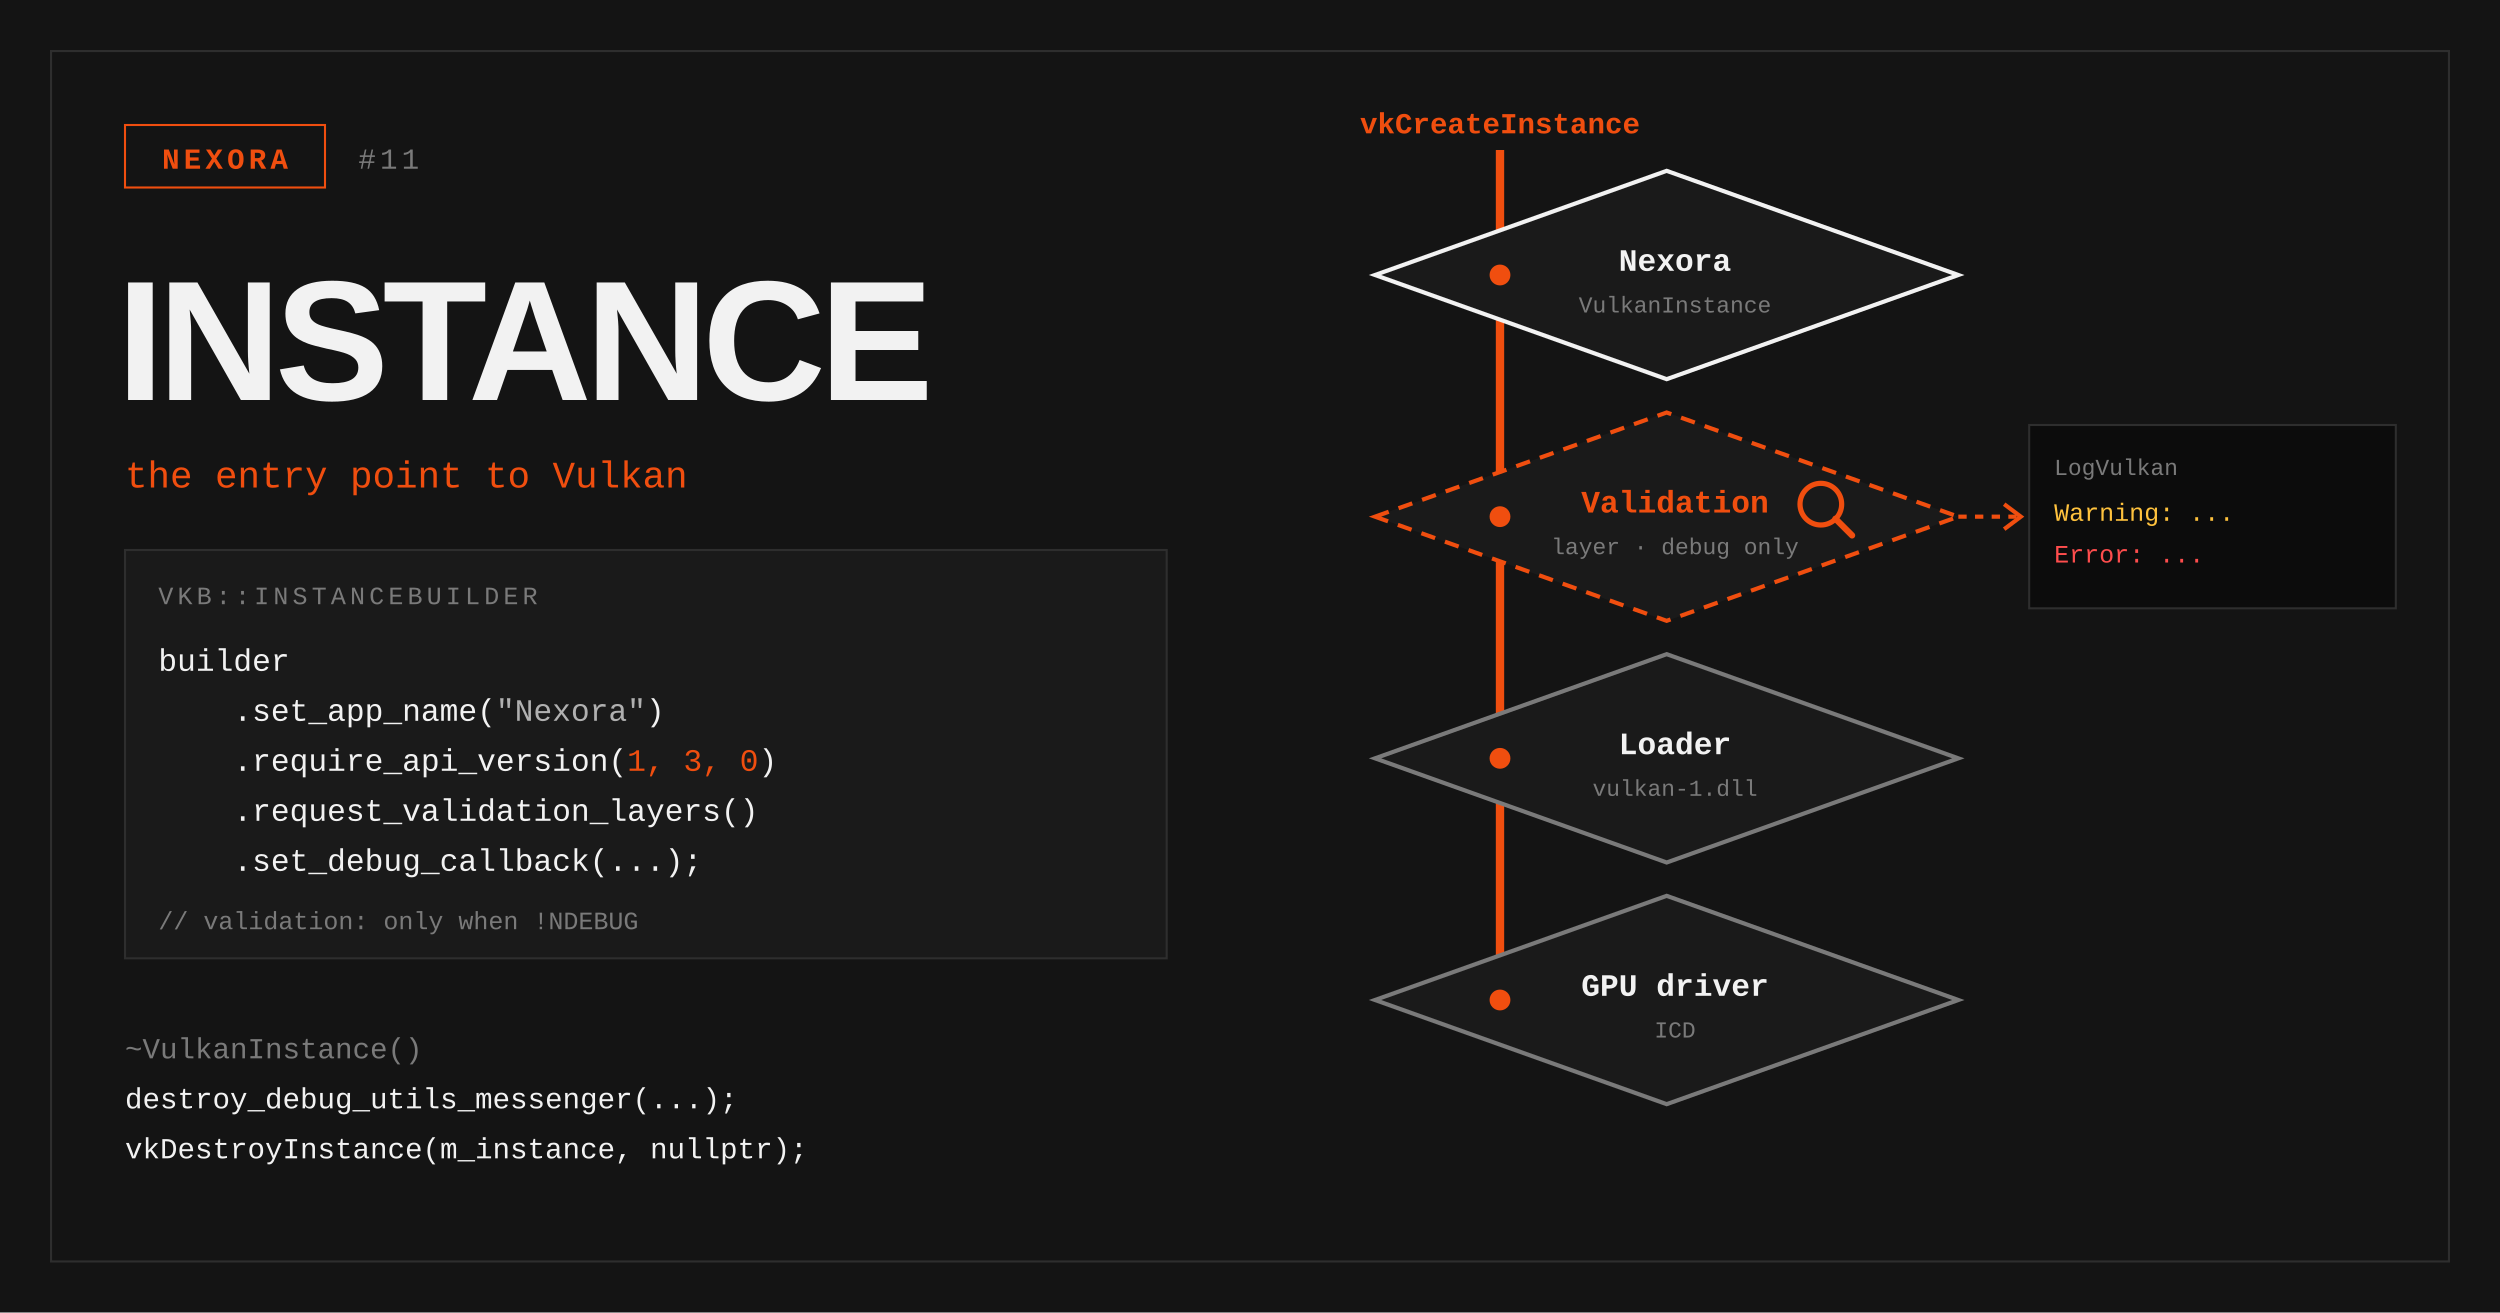
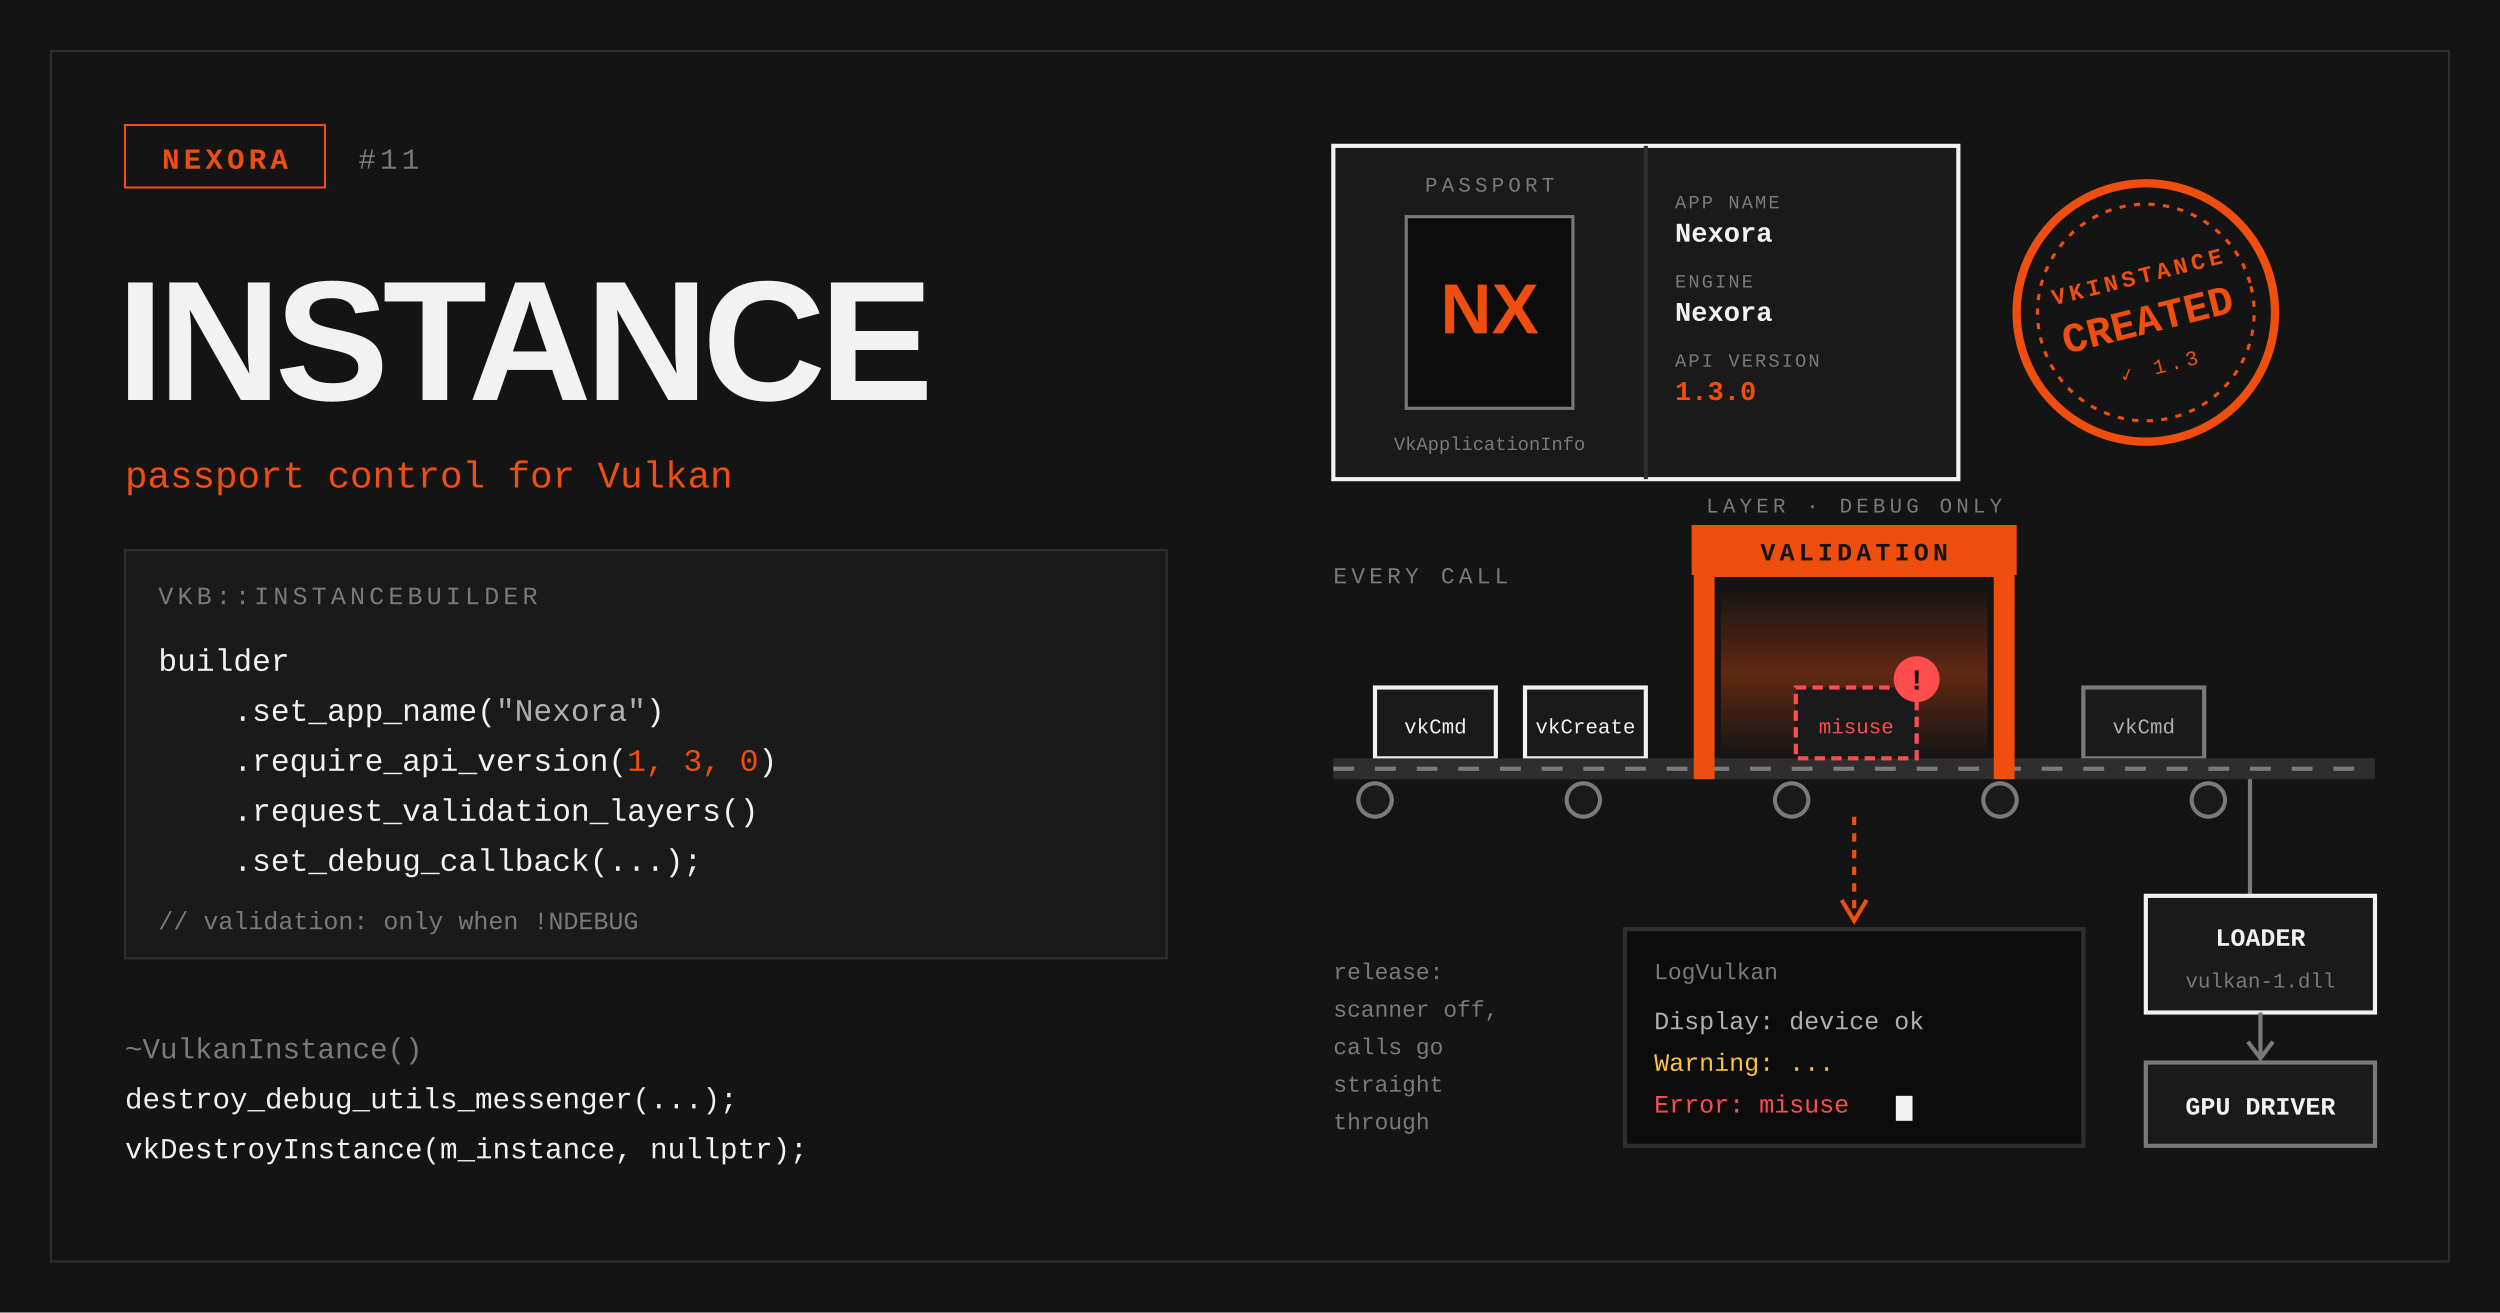
<svg xmlns="http://www.w3.org/2000/svg" viewBox="0 0 1200 630" width="1200" height="630">
+   <defs>
+     <linearGradient id="xray" x1="0" y1="0" x2="0" y2="1">
+       <stop offset="0" stop-color="#F04E0F" stop-opacity="0" />
+       <stop offset="0.5" stop-color="#F04E0F" stop-opacity="0.35" />
+       <stop offset="1" stop-color="#F04E0F" stop-opacity="0" />
+     </linearGradient>
+   </defs>
  <rect width="1200" height="630" fill="#141414" />
  <rect x="24.5" y="24.5" width="1151" height="581" fill="none" stroke="#2E2E2E" />
  <rect x="60" y="60" width="96" height="30" fill="none" stroke="#F04E0F" />
  <text x="108" y="81" font-family="'JetBrains Mono', Consolas, 'Courier New', monospace" font-size="14" font-weight="700" fill="#F04E0F" text-anchor="middle" letter-spacing="2">NEXORA</text>
  <text x="172" y="81" font-family="'JetBrains Mono', Consolas, 'Courier New', monospace" font-size="14" fill="#7A7A7A" letter-spacing="2">#11</text>
  <text x="56" y="192" font-family="'Inter Tight', 'Segoe UI', Arial, sans-serif" font-size="82" font-weight="900" fill="#F2F2F2" letter-spacing="-3">INSTANCE</text>
-   <text x="60" y="234" font-family="'JetBrains Mono', Consolas, 'Courier New', monospace" font-size="18" fill="#F04E0F">the entry point to Vulkan</text>
+   <text x="60" y="234" font-family="'JetBrains Mono', Consolas, 'Courier New', monospace" font-size="18" fill="#F04E0F">passport control for Vulkan</text>
  <rect x="60" y="264" width="500" height="196" fill="#1A1A1A" stroke="#2E2E2E" />
  <text x="76" y="290" font-family="'JetBrains Mono', Consolas, 'Courier New', monospace" font-size="12" fill="#7A7A7A" letter-spacing="2">VKB::INSTANCEBUILDER</text>
  <text font-family="'JetBrains Mono', Consolas, 'Courier New', monospace" font-size="15" fill="#F2F2F2" xml:space="preserve">
    <tspan x="76" y="322">builder</tspan>
    <tspan x="76" y="346">    .set_app_name(<tspan fill="#B0B0B0">"Nexora"</tspan>)</tspan>
    <tspan x="76" y="370">    .require_api_version(<tspan fill="#F04E0F">1, 3, 0</tspan>)</tspan>
    <tspan x="76" y="394">    .request_validation_layers()</tspan>
    <tspan x="76" y="418">    .set_debug_callback(...);</tspan>
  </text>
  <text x="76" y="446" font-family="'JetBrains Mono', Consolas, 'Courier New', monospace" font-size="12" fill="#7A7A7A">// validation: only when !NDEBUG</text>
  <text x="60" y="508" font-family="'JetBrains Mono', Consolas, 'Courier New', monospace" font-size="14" fill="#7A7A7A">~VulkanInstance()</text>
  <text x="60" y="532" font-family="'JetBrains Mono', Consolas, 'Courier New', monospace" font-size="14" fill="#F2F2F2">destroy_debug_utils_messenger(...);</text>
  <text x="60" y="556" font-family="'JetBrains Mono', Consolas, 'Courier New', monospace" font-size="14" fill="#F2F2F2">vkDestroyInstance(m_instance, nullptr);</text>
-   <text x="720" y="64" font-family="'JetBrains Mono', Consolas, 'Courier New', monospace" font-size="14" font-weight="700" fill="#F04E0F" text-anchor="middle">vkCreateInstance</text>
-   <line x1="720" y1="72" x2="720" y2="110.571" stroke="#F04E0F" stroke-width="4" />
-   <line x1="720" y1="153.429" x2="720" y2="226.571" stroke="#F04E0F" stroke-width="4" />
-   <line x1="720" y1="269.429" x2="720" y2="342.571" stroke="#F04E0F" stroke-width="4" />
-   <line x1="720" y1="385.429" x2="720" y2="458.571" stroke="#F04E0F" stroke-width="4" />
-   <polygon points="660,132 800,82 940,132 800,182" fill="#1A1A1A" stroke="#F2F2F2" stroke-width="2" />
-   <circle cx="720" cy="132" r="5" fill="#F04E0F" />
-   <text x="804" y="130" font-family="'JetBrains Mono', Consolas, 'Courier New', monospace" font-size="15" font-weight="700" fill="#F2F2F2" text-anchor="middle">Nexora</text>
-   <text x="804" y="150" font-family="'JetBrains Mono', Consolas, 'Courier New', monospace" font-size="11" fill="#7A7A7A" text-anchor="middle">VulkanInstance</text>
-   <polygon points="660,248 800,198 940,248 800,298" fill="#1A1A1A" stroke="#F04E0F" stroke-width="2" stroke-dasharray="7 5" />
-   <circle cx="720" cy="248" r="5" fill="#F04E0F" />
-   <text x="804" y="246" font-family="'JetBrains Mono', Consolas, 'Courier New', monospace" font-size="15" font-weight="700" fill="#F04E0F" text-anchor="middle">Validation</text>
-   <text x="804" y="266" font-family="'JetBrains Mono', Consolas, 'Courier New', monospace" font-size="11" fill="#7A7A7A" text-anchor="middle">layer · debug only</text>
-   <circle cx="874" cy="242" r="10" fill="none" stroke="#F04E0F" stroke-width="2.5" />
-   <line x1="881" y1="249" x2="889" y2="257" stroke="#F04E0F" stroke-width="3" stroke-linecap="round" />
-   <polygon points="660,364 800,314 940,364 800,414" fill="#1A1A1A" stroke="#7A7A7A" stroke-width="2" />
-   <circle cx="720" cy="364" r="5" fill="#F04E0F" />
-   <text x="804" y="362" font-family="'JetBrains Mono', Consolas, 'Courier New', monospace" font-size="15" font-weight="700" fill="#F2F2F2" text-anchor="middle">Loader</text>
-   <text x="804" y="382" font-family="'JetBrains Mono', Consolas, 'Courier New', monospace" font-size="11" fill="#7A7A7A" text-anchor="middle">vulkan-1.dll</text>
-   <polygon points="660,480 800,430 940,480 800,530" fill="#1A1A1A" stroke="#7A7A7A" stroke-width="2" />
-   <circle cx="720" cy="480" r="5" fill="#F04E0F" />
-   <text x="804" y="478" font-family="'JetBrains Mono', Consolas, 'Courier New', monospace" font-size="15" font-weight="700" fill="#F2F2F2" text-anchor="middle">GPU driver</text>
-   <text x="804" y="498" font-family="'JetBrains Mono', Consolas, 'Courier New', monospace" font-size="11" fill="#7A7A7A" text-anchor="middle">ICD</text>
-   <path d="M940 248 H968" stroke="#F04E0F" stroke-width="2" stroke-dasharray="4 4" />
-   <path d="M962 242 L970 248 L962 254" fill="none" stroke="#F04E0F" stroke-width="2" />
-   <rect x="974" y="204" width="176" height="88" fill="#0C0C0C" stroke="#2E2E2E" />
-   <text x="986" y="228" font-family="'JetBrains Mono', Consolas, 'Courier New', monospace" font-size="11" fill="#7A7A7A">LogVulkan</text>
-   <text x="986" y="250" font-family="'JetBrains Mono', Consolas, 'Courier New', monospace" font-size="12" fill="#FFC23D">Warning: ...</text>
-   <text x="986" y="270" font-family="'JetBrains Mono', Consolas, 'Courier New', monospace" font-size="12" fill="#FF4D4D">Error: ...</text>
+   <g font-family="'JetBrains Mono', Consolas, 'Courier New', monospace">
+     <rect x="640" y="70" width="300" height="160" fill="#1A1A1A" stroke="#F2F2F2" stroke-width="2" />
+     <line x1="790" y1="70" x2="790" y2="230" stroke="#2E2E2E" stroke-width="2" />
+     <text x="715" y="92" font-size="10" fill="#7A7A7A" text-anchor="middle" letter-spacing="2">PASSPORT</text>
+     <rect x="675" y="104" width="80" height="92" fill="#0C0C0C" stroke="#7A7A7A" stroke-width="1.5" />
+     <text x="715" y="160" font-family="'Inter Tight', 'Segoe UI', Arial, sans-serif" font-size="34" font-weight="900" fill="#F04E0F" text-anchor="middle">NX</text>
+     <text x="715" y="216" font-size="9" fill="#7A7A7A" text-anchor="middle">VkApplicationInfo</text>
+     <text x="804" y="100" font-size="9" fill="#7A7A7A" letter-spacing="1">APP NAME</text>
+     <text x="804" y="116" font-size="13" font-weight="700" fill="#F2F2F2">Nexora</text>
+     <text x="804" y="138" font-size="9" fill="#7A7A7A" letter-spacing="1">ENGINE</text>
+     <text x="804" y="154" font-size="13" font-weight="700" fill="#F2F2F2">Nexora</text>
+     <text x="804" y="176" font-size="9" fill="#7A7A7A" letter-spacing="1">API VERSION</text>
+     <text x="804" y="192" font-size="13" font-weight="700" fill="#F04E0F">1.3.0</text>
+     <g transform="translate(1030 150) rotate(-14)">
+       <circle r="62" fill="none" stroke="#F04E0F" stroke-width="4" />
+       <circle r="52" fill="none" stroke="#F04E0F" stroke-width="1.5" stroke-dasharray="3 4" />
+       <text y="-14" font-size="11" font-weight="700" fill="#F04E0F" text-anchor="middle" letter-spacing="2">VKINSTANCE</text>
+       <text y="10" font-size="20" font-weight="700" fill="#F04E0F" text-anchor="middle">CREATED</text>
+       <text y="30" font-size="10" fill="#F04E0F" text-anchor="middle" letter-spacing="2">✓ 1.3</text>
+     </g>
+     <text x="640" y="280" font-size="11" fill="#7A7A7A" letter-spacing="2">EVERY CALL</text>
+     <rect x="660" y="330" width="58" height="34" fill="#1A1A1A" stroke="#F2F2F2" stroke-width="2" />
+     <text x="689" y="352" font-size="10" fill="#F2F2F2" text-anchor="middle">vkCmd</text>
+     <rect x="732" y="330" width="58" height="34" fill="#1A1A1A" stroke="#F2F2F2" stroke-width="2" />
+     <text x="761" y="352" font-size="10" fill="#F2F2F2" text-anchor="middle">vkCreate</text>
+     <rect x="1000" y="330" width="58" height="34" fill="#1A1A1A" stroke="#7A7A7A" stroke-width="2" />
+     <text x="1029" y="352" font-size="10" fill="#B0B0B0" text-anchor="middle">vkCmd</text>
+     <rect x="640" y="364" width="500" height="10" fill="#2E2E2E" />
+     <line x1="640" y1="369" x2="1140" y2="369" stroke="#7A7A7A" stroke-width="2" stroke-dasharray="10 10">
+       <animate attributeName="stroke-dashoffset" values="0;-20" dur="0.6s" repeatCount="indefinite" />
+     </line>
+     <circle cx="660" cy="384" r="8" fill="#1A1A1A" stroke="#7A7A7A" stroke-width="2" />
+     <circle cx="760" cy="384" r="8" fill="#1A1A1A" stroke="#7A7A7A" stroke-width="2" />
+     <circle cx="860" cy="384" r="8" fill="#1A1A1A" stroke="#7A7A7A" stroke-width="2" />
+     <circle cx="960" cy="384" r="8" fill="#1A1A1A" stroke="#7A7A7A" stroke-width="2" />
+     <circle cx="1060" cy="384" r="8" fill="#1A1A1A" stroke="#7A7A7A" stroke-width="2" />
+     <path d="M818 374 V272 H962 V374" fill="none" stroke="#F04E0F" stroke-width="10" />
+     <rect x="812" y="252" width="156" height="24" fill="#F04E0F" />
+     <text x="890" y="269" font-size="12" font-weight="700" fill="#141414" text-anchor="middle" letter-spacing="2">VALIDATION</text>
+     <rect x="826" y="282" width="128" height="82" fill="url(#xray)">
+       <animate attributeName="opacity" values="0.4;1;0.4" dur="1.4s" repeatCount="indefinite" />
+     </rect>
+     <rect x="862" y="330" width="58" height="34" fill="#1A1A1A" stroke="#FF4D4D" stroke-width="2" stroke-dasharray="5 3" />
+     <text x="891" y="352" font-size="10" fill="#FF4D4D" text-anchor="middle">misuse</text>
+     <circle cx="920" cy="326" r="11" fill="#FF4D4D" />
+     <text x="920" y="331" font-size="14" font-weight="700" fill="#141414" text-anchor="middle">!</text>
+     <text x="890" y="246" font-size="10" fill="#7A7A7A" text-anchor="middle" letter-spacing="2">LAYER · DEBUG ONLY</text>
+     <path d="M890 392 V440" stroke="#F04E0F" stroke-width="2" stroke-dasharray="4 4" />
+     <path d="M884 432 L890 442 L896 432" fill="none" stroke="#F04E0F" stroke-width="2" />
+     <rect x="780" y="446" width="220" height="104" fill="#0C0C0C" stroke="#2E2E2E" stroke-width="2" />
+     <text x="794" y="470" font-size="11" fill="#7A7A7A">LogVulkan</text>
+     <text x="794" y="494" font-size="12" fill="#B0B0B0">Display: device ok</text>
+     <text x="794" y="514" font-size="12" fill="#FFC23D">Warning: ...</text>
+     <text x="794" y="534" font-size="12" fill="#FF4D4D">Error: misuse</text>
+     <rect x="910" y="526" width="8" height="12" fill="#F2F2F2">
+       <animate attributeName="opacity" values="1;0;1" dur="1s" repeatCount="indefinite" />
+     </rect>
+     <path d="M1080 374 V430" stroke="#7A7A7A" stroke-width="2" />
+     <rect x="1030" y="430" width="110" height="56" fill="#1A1A1A" stroke="#F2F2F2" stroke-width="2" />
+     <text x="1085" y="454" font-size="12" font-weight="700" fill="#F2F2F2" text-anchor="middle">LOADER</text>
+     <text x="1085" y="474" font-size="10" fill="#7A7A7A" text-anchor="middle">vulkan-1.dll</text>
+     <path d="M1085 486 V506" stroke="#7A7A7A" stroke-width="2" />
+     <path d="M1079 500 L1085 508 L1091 500" fill="none" stroke="#7A7A7A" stroke-width="2" />
+     <rect x="1030" y="510" width="110" height="40" fill="#1A1A1A" stroke="#7A7A7A" stroke-width="2" />
+     <text x="1085" y="535" font-size="12" font-weight="700" fill="#F2F2F2" text-anchor="middle">GPU DRIVER</text>
+     <text x="640" y="470" font-size="11" fill="#7A7A7A">release:</text>
+     <text x="640" y="488" font-size="11" fill="#7A7A7A">scanner off,</text>
+     <text x="640" y="506" font-size="11" fill="#7A7A7A">calls go</text>
+     <text x="640" y="524" font-size="11" fill="#7A7A7A">straight</text>
+     <text x="640" y="542" font-size="11" fill="#7A7A7A">through</text>
+   </g>
</svg>
